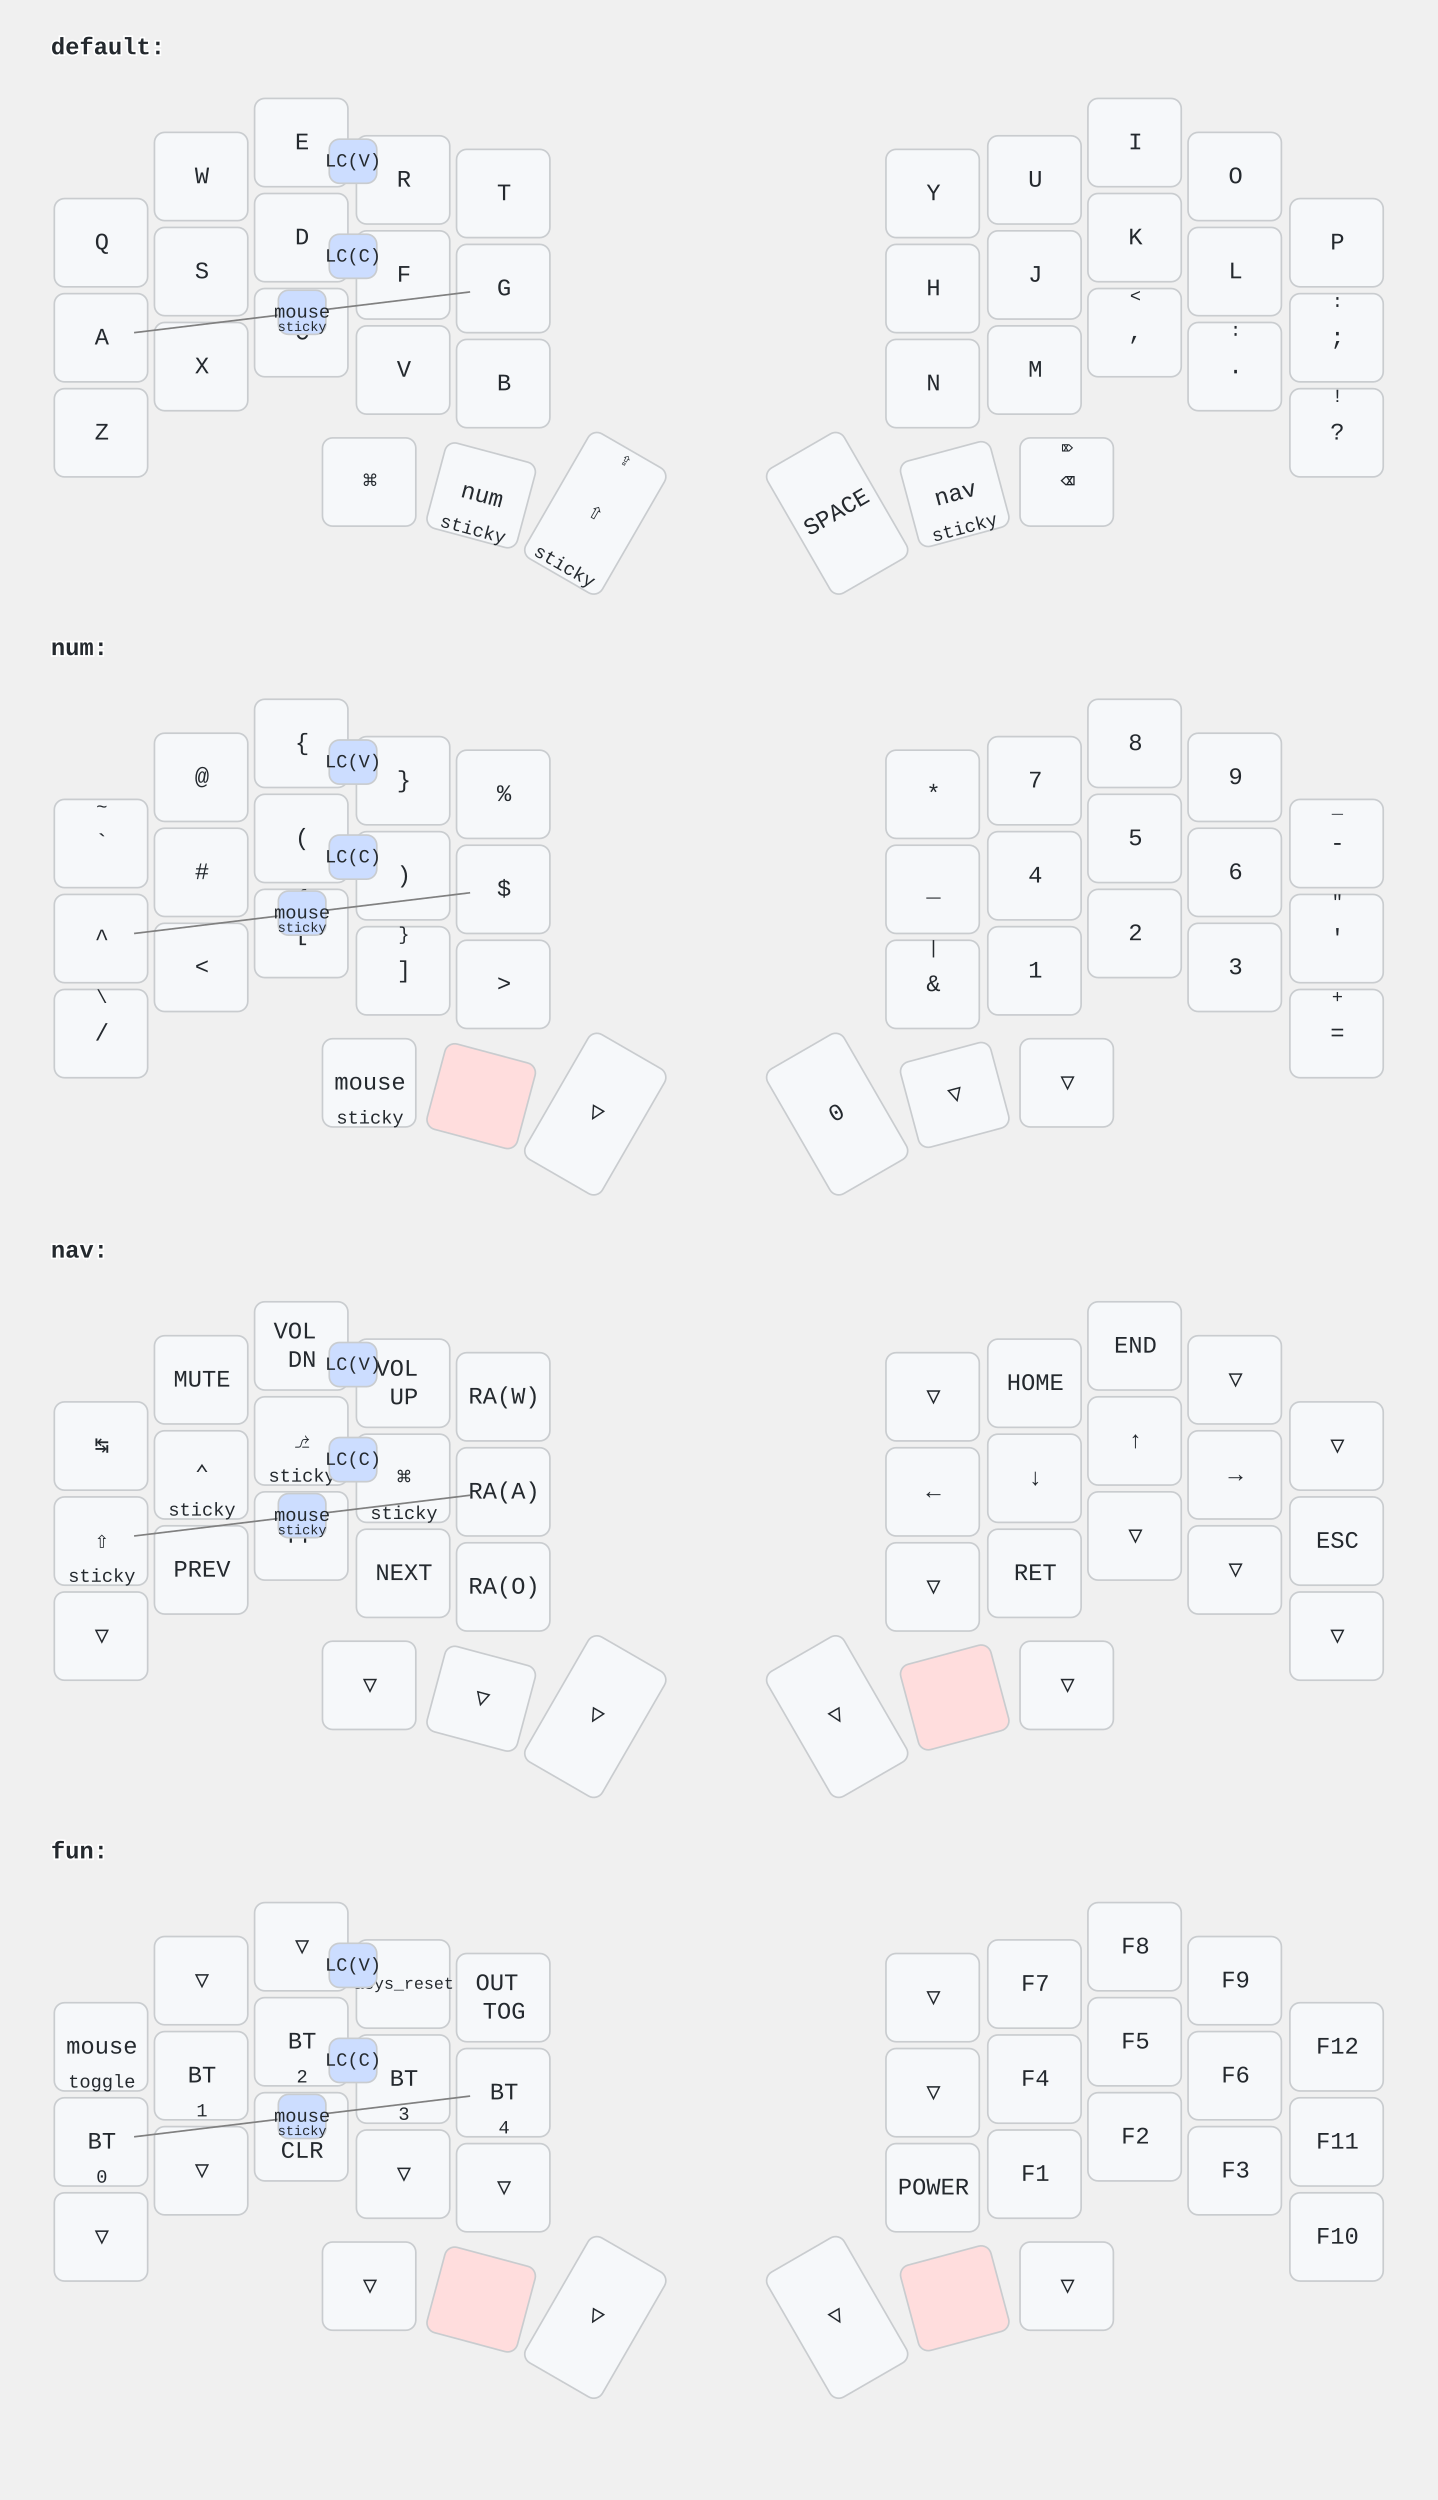
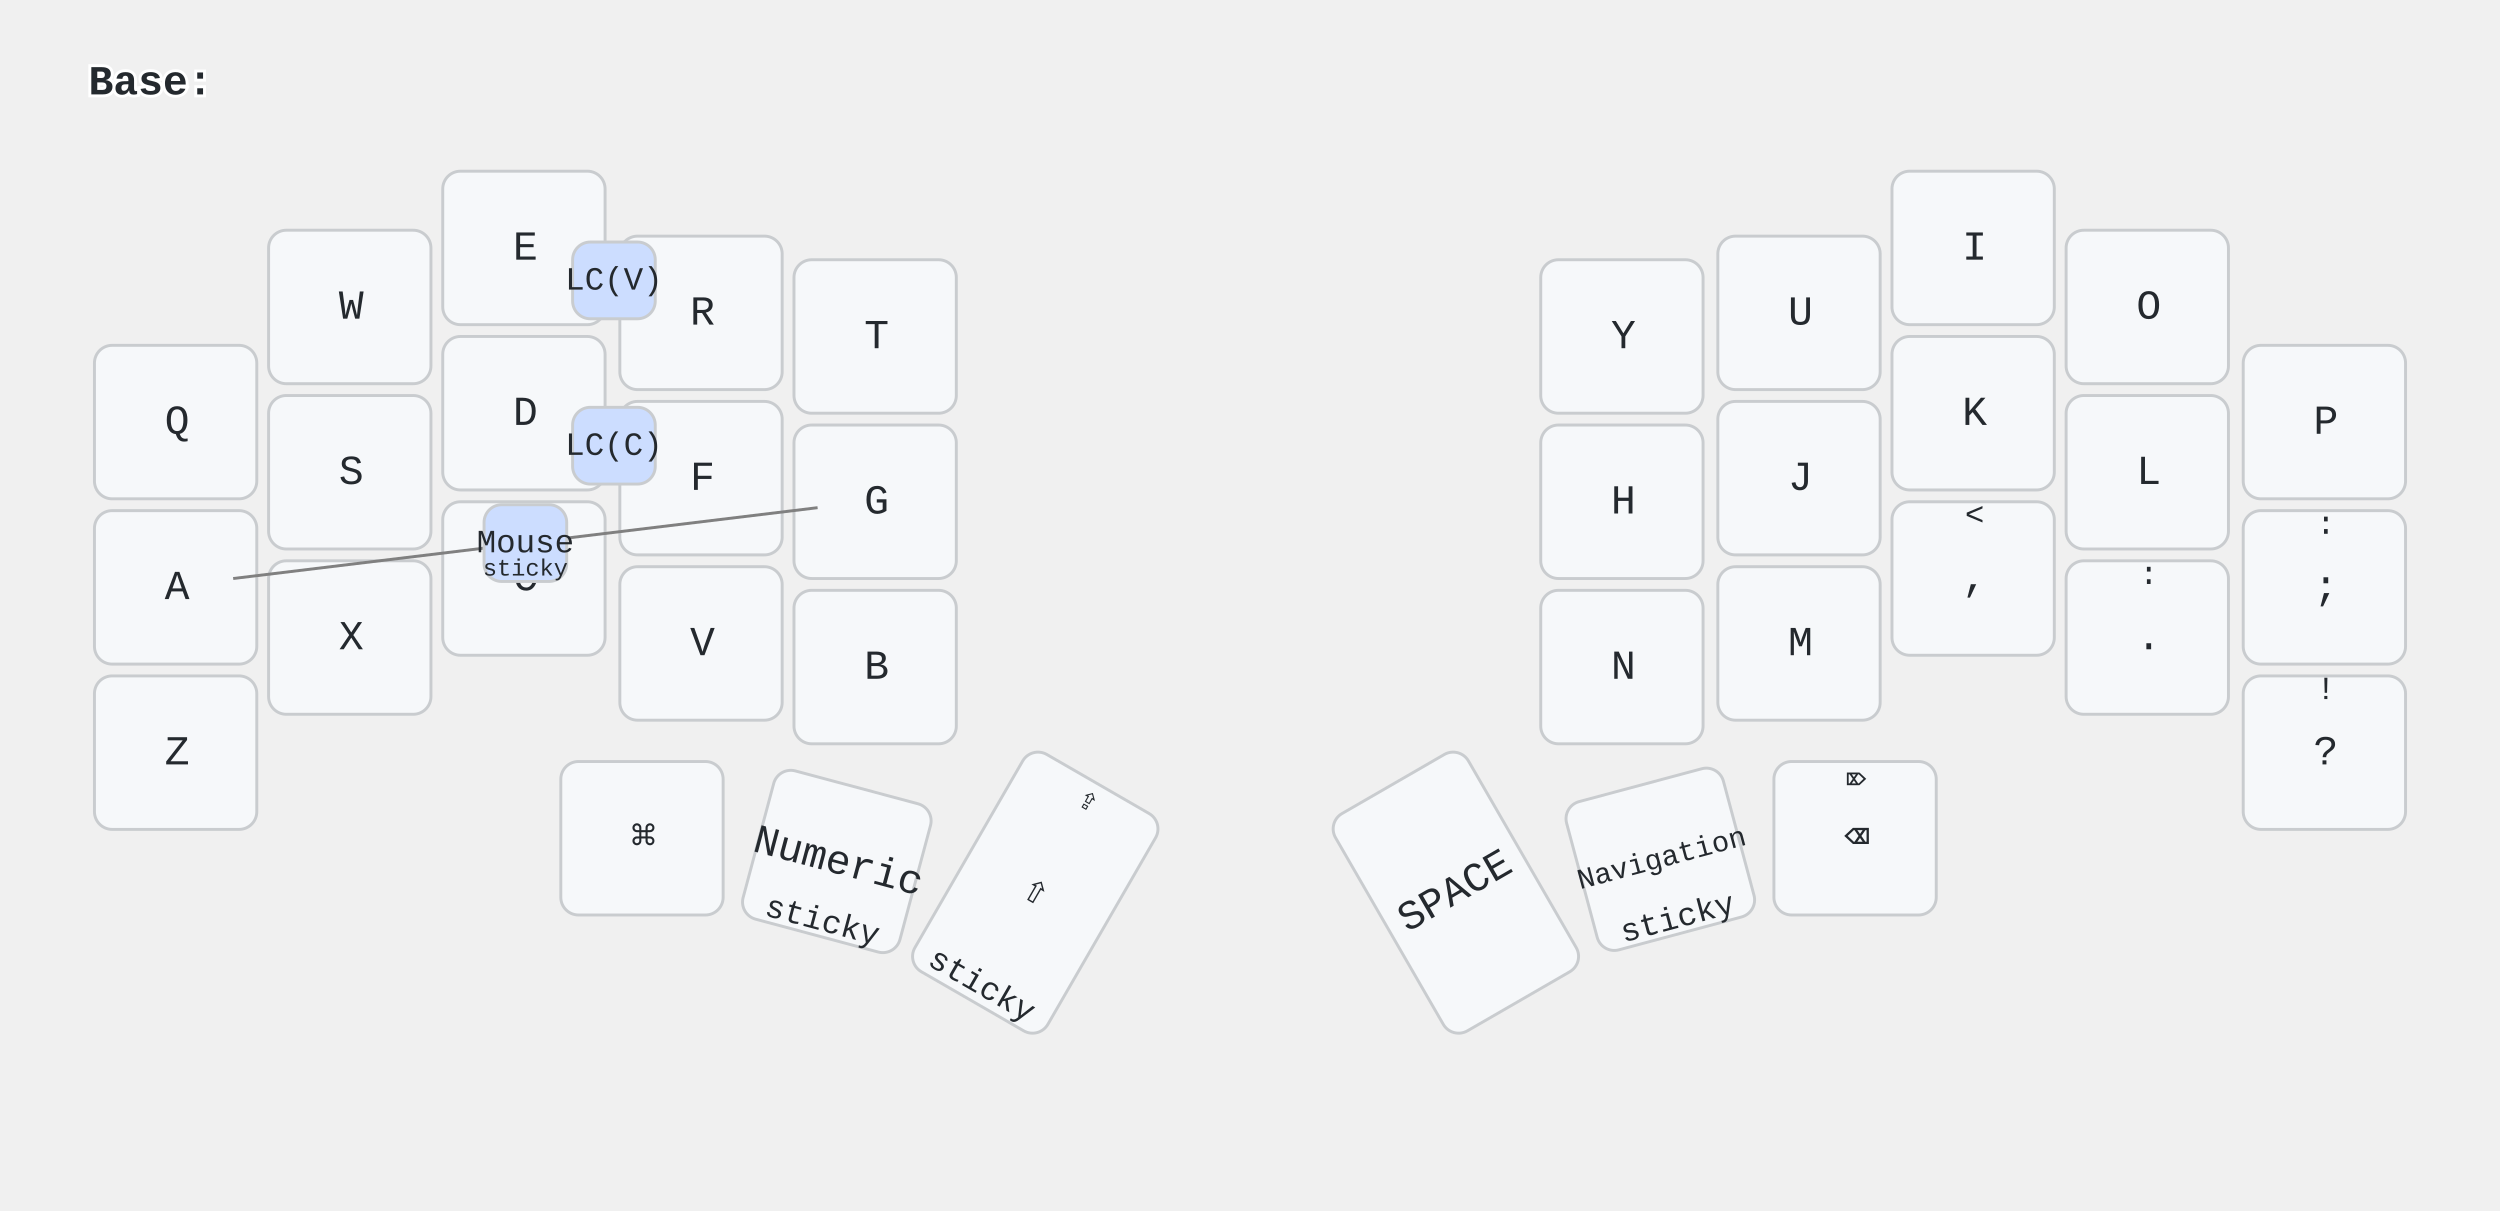
- <svg xmlns="http://www.w3.org/2000/svg" width="847" height="1473" viewBox="0 0 847 1473" class="keymap">
+ <svg xmlns="http://www.w3.org/2000/svg" width="847" height="410" viewBox="0 0 847 410" class="keymap">
  <style>/* font and background color specifications */
svg {
    font-family: SFMono-Regular,Consolas,Liberation Mono,Menlo,monospace;
    font-size: 14px;
    font-kerning: normal;
    text-rendering: optimizeLegibility;
    fill: #24292e;
}

/* default key styling */
rect {
    fill: #f6f8fa;
    stroke: #c9cccf;
    stroke-width: 1;
}

/* color accent for combo boxes */
rect.combo {
    fill: #cdf;
}

/* color accent for held keys */
rect.held, rect.combo.held {
    fill: #fdd;
}

/* color accent for ghost (optional) keys */
rect.ghost, rect.combo.ghost {
    fill: #ddd;
}

text {
    text-anchor: middle;
    dominant-baseline: middle;
}

/* styling for layer labels */
text.label {
    font-weight: bold;
    text-anchor: start;
    stroke: white;
    stroke-width: 2;
    paint-order: stroke;
}

/* styling for combo tap, and key hold/shifted label text */
text.combo, text.hold, text.shifted {
    font-size: 11px;
}

text.hold {
    text-anchor: middle;
    dominant-baseline: auto;
}

text.shifted {
    text-anchor: middle;
    dominant-baseline: hanging;
}

/* styling for hold/shifted label text in combo box */
text.combo.hold, text.combo.shifted {
    font-size: 8px;
}

/* styling for combo dendrons */
path {
    stroke-width: 1;
    stroke: gray;
    fill: none;
}
</style>
-   <g transform="translate(30, 0)" class="layer-default">
-     <text x="0" y="28" class="label">default:</text>
+   <g transform="translate(30, 0)" class="layer-Base">
+     <text x="0" y="28" class="label">Base:</text>
    <g transform="translate(0, 56)">
      <g transform="translate(30, 87)" class="key keypos-0">
        <rect rx="6" ry="6" x="-28" y="-26" width="55" height="52" class="key" />
        <text x="0" y="0" class="key tap">Q</text>
      </g>
      <g transform="translate(89, 48)" class="key keypos-1">
        <rect rx="6" ry="6" x="-28" y="-26" width="55" height="52" class="key" />
        <text x="0" y="0" class="key tap">W</text>
      </g>
      <g transform="translate(148, 28)" class="key keypos-2">
        <rect rx="6" ry="6" x="-28" y="-26" width="55" height="52" class="key" />
        <text x="0" y="0" class="key tap">E</text>
      </g>
      <g transform="translate(208, 50)" class="key keypos-3">
        <rect rx="6" ry="6" x="-28" y="-26" width="55" height="52" class="key" />
        <text x="0" y="0" class="key tap">R</text>
      </g>
      <g transform="translate(267, 58)" class="key keypos-4">
        <rect rx="6" ry="6" x="-28" y="-26" width="55" height="52" class="key" />
        <text x="0" y="0" class="key tap">T</text>
      </g>
      <g transform="translate(520, 58)" class="key keypos-5">
        <rect rx="6" ry="6" x="-28" y="-26" width="55" height="52" class="key" />
        <text x="0" y="0" class="key tap">Y</text>
      </g>
      <g transform="translate(580, 50)" class="key keypos-6">
        <rect rx="6" ry="6" x="-28" y="-26" width="55" height="52" class="key" />
        <text x="0" y="0" class="key tap">U</text>
      </g>
      <g transform="translate(639, 28)" class="key keypos-7">
        <rect rx="6" ry="6" x="-28" y="-26" width="55" height="52" class="key" />
        <text x="0" y="0" class="key tap">I</text>
      </g>
      <g transform="translate(698, 48)" class="key keypos-8">
        <rect rx="6" ry="6" x="-28" y="-26" width="55" height="52" class="key" />
        <text x="0" y="0" class="key tap">O</text>
      </g>
      <g transform="translate(758, 87)" class="key keypos-9">
        <rect rx="6" ry="6" x="-28" y="-26" width="55" height="52" class="key" />
        <text x="0" y="0" class="key tap">P</text>
      </g>
      <g transform="translate(30, 143)" class="key keypos-10">
        <rect rx="6" ry="6" x="-28" y="-26" width="55" height="52" class="key" />
        <text x="0" y="0" class="key tap">A</text>
      </g>
      <g transform="translate(89, 104)" class="key keypos-11">
        <rect rx="6" ry="6" x="-28" y="-26" width="55" height="52" class="key" />
        <text x="0" y="0" class="key tap">S</text>
      </g>
      <g transform="translate(148, 84)" class="key keypos-12">
        <rect rx="6" ry="6" x="-28" y="-26" width="55" height="52" class="key" />
        <text x="0" y="0" class="key tap">D</text>
      </g>
      <g transform="translate(208, 106)" class="key keypos-13">
        <rect rx="6" ry="6" x="-28" y="-26" width="55" height="52" class="key" />
        <text x="0" y="0" class="key tap">F</text>
      </g>
      <g transform="translate(267, 114)" class="key keypos-14">
        <rect rx="6" ry="6" x="-28" y="-26" width="55" height="52" class="key" />
        <text x="0" y="0" class="key tap">G</text>
      </g>
      <g transform="translate(520, 114)" class="key keypos-15">
        <rect rx="6" ry="6" x="-28" y="-26" width="55" height="52" class="key" />
        <text x="0" y="0" class="key tap">H</text>
      </g>
      <g transform="translate(580, 106)" class="key keypos-16">
        <rect rx="6" ry="6" x="-28" y="-26" width="55" height="52" class="key" />
        <text x="0" y="0" class="key tap">J</text>
      </g>
      <g transform="translate(639, 84)" class="key keypos-17">
        <rect rx="6" ry="6" x="-28" y="-26" width="55" height="52" class="key" />
        <text x="0" y="0" class="key tap">K</text>
      </g>
      <g transform="translate(698, 104)" class="key keypos-18">
        <rect rx="6" ry="6" x="-28" y="-26" width="55" height="52" class="key" />
        <text x="0" y="0" class="key tap">L</text>
      </g>
      <g transform="translate(758, 143)" class="key keypos-19">
        <rect rx="6" ry="6" x="-28" y="-26" width="55" height="52" class="key" />
        <text x="0" y="0" class="key tap">;</text>
        <text x="0" y="-24" class="key shifted">:</text>
      </g>
      <g transform="translate(30, 199)" class="key keypos-20">
        <rect rx="6" ry="6" x="-28" y="-26" width="55" height="52" class="key" />
        <text x="0" y="0" class="key tap">Z</text>
      </g>
      <g transform="translate(89, 160)" class="key keypos-21">
        <rect rx="6" ry="6" x="-28" y="-26" width="55" height="52" class="key" />
        <text x="0" y="0" class="key tap">X</text>
      </g>
      <g transform="translate(148, 140)" class="key keypos-22">
        <rect rx="6" ry="6" x="-28" y="-26" width="55" height="52" class="key" />
        <text x="0" y="0" class="key tap">C</text>
      </g>
      <g transform="translate(208, 162)" class="key keypos-23">
        <rect rx="6" ry="6" x="-28" y="-26" width="55" height="52" class="key" />
        <text x="0" y="0" class="key tap">V</text>
      </g>
      <g transform="translate(267, 170)" class="key keypos-24">
        <rect rx="6" ry="6" x="-28" y="-26" width="55" height="52" class="key" />
        <text x="0" y="0" class="key tap">B</text>
      </g>
      <g transform="translate(520, 170)" class="key keypos-25">
        <rect rx="6" ry="6" x="-28" y="-26" width="55" height="52" class="key" />
        <text x="0" y="0" class="key tap">N</text>
      </g>
      <g transform="translate(580, 162)" class="key keypos-26">
        <rect rx="6" ry="6" x="-28" y="-26" width="55" height="52" class="key" />
        <text x="0" y="0" class="key tap">M</text>
      </g>
      <g transform="translate(639, 140)" class="key keypos-27">
        <rect rx="6" ry="6" x="-28" y="-26" width="55" height="52" class="key" />
        <text x="0" y="0" class="key tap">,</text>
        <text x="0" y="-24" class="key shifted">&lt;</text>
      </g>
      <g transform="translate(698, 160)" class="key keypos-28">
        <rect rx="6" ry="6" x="-28" y="-26" width="55" height="52" class="key" />
        <text x="0" y="0" class="key tap">.</text>
        <text x="0" y="-24" class="key shifted">:</text>
      </g>
      <g transform="translate(758, 199)" class="key keypos-29">
        <rect rx="6" ry="6" x="-28" y="-26" width="55" height="52" class="key" />
        <text x="0" y="0" class="key tap">?</text>
        <text x="0" y="-24" class="key shifted">!</text>
      </g>
      <g transform="translate(188, 228)" class="key keypos-30">
        <rect rx="6" ry="6" x="-28" y="-26" width="55" height="52" class="key" />
        <text x="0" y="0" class="key tap">⌘</text>
      </g>
      <g transform="translate(254, 236) rotate(15.0)" class="key keypos-31">
        <rect rx="6" ry="6" x="-28" y="-26" width="55" height="52" class="key" />
-         <text x="0" y="0" class="key tap">num</text>
+         <text x="0" y="0" class="key tap">Numeric</text>
        <text x="0" y="24" class="key hold">sticky</text>
      </g>
      <g transform="translate(321, 246) rotate(30.0)" class="key keypos-32">
        <rect rx="6" ry="6" x="-26" y="-42" width="52" height="85" class="key" />
        <text x="0" y="0" class="key tap">⇧</text>
        <text x="0" y="40" class="key hold">sticky</text>
        <text x="0" y="-40" class="key shifted">⇪</text>
      </g>
      <g transform="translate(463, 246) rotate(-30.0)" class="key keypos-33">
        <rect rx="6" ry="6" x="-26" y="-42" width="52" height="85" class="key" />
        <text x="0" y="0" class="key tap">SPACE</text>
      </g>
      <g transform="translate(533, 235) rotate(-15.0)" class="key keypos-34">
        <rect rx="6" ry="6" x="-28" y="-26" width="55" height="52" class="key" />
-         <text x="0" y="0" class="key tap">nav</text>
+         <text x="0" y="0" class="key tap">
+           <tspan style="font-size: 70%">Navigation</tspan>
+         </text>
        <text x="0" y="24" class="key hold">sticky</text>
      </g>
      <g transform="translate(599, 228)" class="key keypos-35">
        <rect rx="6" ry="6" x="-28" y="-26" width="55" height="52" class="key" />
        <text x="0" y="0" class="key tap">⌫</text>
        <text x="0" y="-24" class="key shifted">⌦</text>
      </g>
      <g class="combo combopos-0">
        <rect rx="6" ry="6" x="164" y="82" width="28" height="26" class="combo" />
        <text x="178" y="95" class="combo tap">LC(C)</text>
      </g>
      <g class="combo combopos-1">
        <rect rx="6" ry="6" x="164" y="26" width="28" height="26" class="combo" />
        <text x="178" y="39" class="combo tap">LC(V)</text>
      </g>
      <g class="combo combopos-2">
        <path d="M148,128 l-99,12" class="combo" />
        <path d="M148,128 l99,-12" class="combo" />
        <rect rx="6" ry="6" x="134" y="115" width="28" height="26" class="combo" />
-         <text x="148" y="128" class="combo tap">mouse</text>
-         <text x="148" y="139" class="combo hold">sticky</text>
-       </g>
-     </g>
-   </g>
-   <g transform="translate(30, 354)" class="layer-num">
-     <text x="0" y="28" class="label">num:</text>
-     <g transform="translate(0, 56)">
-       <g transform="translate(30, 87)" class="key keypos-0">
-         <rect rx="6" ry="6" x="-28" y="-26" width="55" height="52" class="key" />
-         <text x="0" y="0" class="key tap">`</text>
-         <text x="0" y="-24" class="key shifted">~</text>
-       </g>
-       <g transform="translate(89, 48)" class="key keypos-1">
-         <rect rx="6" ry="6" x="-28" y="-26" width="55" height="52" class="key" />
-         <text x="0" y="0" class="key tap">@</text>
-       </g>
-       <g transform="translate(148, 28)" class="key keypos-2">
-         <rect rx="6" ry="6" x="-28" y="-26" width="55" height="52" class="key" />
-         <text x="0" y="0" class="key tap">{</text>
-       </g>
-       <g transform="translate(208, 50)" class="key keypos-3">
-         <rect rx="6" ry="6" x="-28" y="-26" width="55" height="52" class="key" />
-         <text x="0" y="0" class="key tap">}</text>
-       </g>
-       <g transform="translate(267, 58)" class="key keypos-4">
-         <rect rx="6" ry="6" x="-28" y="-26" width="55" height="52" class="key" />
-         <text x="0" y="0" class="key tap">%</text>
-       </g>
-       <g transform="translate(520, 58)" class="key keypos-5">
-         <rect rx="6" ry="6" x="-28" y="-26" width="55" height="52" class="key" />
-         <text x="0" y="0" class="key tap">*</text>
-       </g>
-       <g transform="translate(580, 50)" class="key keypos-6">
-         <rect rx="6" ry="6" x="-28" y="-26" width="55" height="52" class="key" />
-         <text x="0" y="0" class="key tap">7</text>
-       </g>
-       <g transform="translate(639, 28)" class="key keypos-7">
-         <rect rx="6" ry="6" x="-28" y="-26" width="55" height="52" class="key" />
-         <text x="0" y="0" class="key tap">8</text>
-       </g>
-       <g transform="translate(698, 48)" class="key keypos-8">
-         <rect rx="6" ry="6" x="-28" y="-26" width="55" height="52" class="key" />
-         <text x="0" y="0" class="key tap">9</text>
-       </g>
-       <g transform="translate(758, 87)" class="key keypos-9">
-         <rect rx="6" ry="6" x="-28" y="-26" width="55" height="52" class="key" />
-         <text x="0" y="0" class="key tap">-</text>
-         <text x="0" y="-24" class="key shifted">_</text>
-       </g>
-       <g transform="translate(30, 143)" class="key keypos-10">
-         <rect rx="6" ry="6" x="-28" y="-26" width="55" height="52" class="key" />
-         <text x="0" y="0" class="key tap">^</text>
-       </g>
-       <g transform="translate(89, 104)" class="key keypos-11">
-         <rect rx="6" ry="6" x="-28" y="-26" width="55" height="52" class="key" />
-         <text x="0" y="0" class="key tap">#</text>
-       </g>
-       <g transform="translate(148, 84)" class="key keypos-12">
-         <rect rx="6" ry="6" x="-28" y="-26" width="55" height="52" class="key" />
-         <text x="0" y="0" class="key tap">(</text>
-       </g>
-       <g transform="translate(208, 106)" class="key keypos-13">
-         <rect rx="6" ry="6" x="-28" y="-26" width="55" height="52" class="key" />
-         <text x="0" y="0" class="key tap">)</text>
-       </g>
-       <g transform="translate(267, 114)" class="key keypos-14">
-         <rect rx="6" ry="6" x="-28" y="-26" width="55" height="52" class="key" />
-         <text x="0" y="0" class="key tap">$</text>
-       </g>
-       <g transform="translate(520, 114)" class="key keypos-15">
-         <rect rx="6" ry="6" x="-28" y="-26" width="55" height="52" class="key" />
-         <text x="0" y="0" class="key tap">_</text>
-       </g>
-       <g transform="translate(580, 106)" class="key keypos-16">
-         <rect rx="6" ry="6" x="-28" y="-26" width="55" height="52" class="key" />
-         <text x="0" y="0" class="key tap">4</text>
-       </g>
-       <g transform="translate(639, 84)" class="key keypos-17">
-         <rect rx="6" ry="6" x="-28" y="-26" width="55" height="52" class="key" />
-         <text x="0" y="0" class="key tap">5</text>
-       </g>
-       <g transform="translate(698, 104)" class="key keypos-18">
-         <rect rx="6" ry="6" x="-28" y="-26" width="55" height="52" class="key" />
-         <text x="0" y="0" class="key tap">6</text>
-       </g>
-       <g transform="translate(758, 143)" class="key keypos-19">
-         <rect rx="6" ry="6" x="-28" y="-26" width="55" height="52" class="key" />
-         <text x="0" y="0" class="key tap">'</text>
-         <text x="0" y="-24" class="key shifted">"</text>
-       </g>
-       <g transform="translate(30, 199)" class="key keypos-20">
-         <rect rx="6" ry="6" x="-28" y="-26" width="55" height="52" class="key" />
-         <text x="0" y="0" class="key tap">/</text>
-         <text x="0" y="-24" class="key shifted">\</text>
-       </g>
-       <g transform="translate(89, 160)" class="key keypos-21">
-         <rect rx="6" ry="6" x="-28" y="-26" width="55" height="52" class="key" />
-         <text x="0" y="0" class="key tap">&lt;</text>
-       </g>
-       <g transform="translate(148, 140)" class="key keypos-22">
-         <rect rx="6" ry="6" x="-28" y="-26" width="55" height="52" class="key" />
-         <text x="0" y="0" class="key tap">[</text>
-         <text x="0" y="-24" class="key shifted">{</text>
-       </g>
-       <g transform="translate(208, 162)" class="key keypos-23">
-         <rect rx="6" ry="6" x="-28" y="-26" width="55" height="52" class="key" />
-         <text x="0" y="0" class="key tap">]</text>
-         <text x="0" y="-24" class="key shifted">}</text>
-       </g>
-       <g transform="translate(267, 170)" class="key keypos-24">
-         <rect rx="6" ry="6" x="-28" y="-26" width="55" height="52" class="key" />
-         <text x="0" y="0" class="key tap">&gt;</text>
-       </g>
-       <g transform="translate(520, 170)" class="key keypos-25">
-         <rect rx="6" ry="6" x="-28" y="-26" width="55" height="52" class="key" />
-         <text x="0" y="0" class="key tap">&amp;</text>
-         <text x="0" y="-24" class="key shifted">|</text>
-       </g>
-       <g transform="translate(580, 162)" class="key keypos-26">
-         <rect rx="6" ry="6" x="-28" y="-26" width="55" height="52" class="key" />
-         <text x="0" y="0" class="key tap">1</text>
-       </g>
-       <g transform="translate(639, 140)" class="key keypos-27">
-         <rect rx="6" ry="6" x="-28" y="-26" width="55" height="52" class="key" />
-         <text x="0" y="0" class="key tap">2</text>
-       </g>
-       <g transform="translate(698, 160)" class="key keypos-28">
-         <rect rx="6" ry="6" x="-28" y="-26" width="55" height="52" class="key" />
-         <text x="0" y="0" class="key tap">3</text>
-       </g>
-       <g transform="translate(758, 199)" class="key keypos-29">
-         <rect rx="6" ry="6" x="-28" y="-26" width="55" height="52" class="key" />
-         <text x="0" y="0" class="key tap">=</text>
-         <text x="0" y="-24" class="key shifted">+</text>
-       </g>
-       <g transform="translate(188, 228)" class="key keypos-30">
-         <rect rx="6" ry="6" x="-28" y="-26" width="55" height="52" class="key" />
-         <text x="0" y="0" class="key tap">mouse</text>
-         <text x="0" y="24" class="key hold">sticky</text>
-       </g>
-       <g transform="translate(254, 236) rotate(15.0)" class="key held keypos-31">
-         <rect rx="6" ry="6" x="-28" y="-26" width="55" height="52" class="key held" />
-       </g>
-       <g transform="translate(321, 246) rotate(30.0)" class="key trans keypos-32">
-         <rect rx="6" ry="6" x="-26" y="-42" width="52" height="85" class="key trans" />
-         <text x="0" y="0" class="key trans tap">▽</text>
-       </g>
-       <g transform="translate(463, 246) rotate(-30.0)" class="key keypos-33">
-         <rect rx="6" ry="6" x="-26" y="-42" width="52" height="85" class="key" />
-         <text x="0" y="0" class="key tap">0</text>
-       </g>
-       <g transform="translate(533, 235) rotate(-15.0)" class="key trans keypos-34">
-         <rect rx="6" ry="6" x="-28" y="-26" width="55" height="52" class="key trans" />
-         <text x="0" y="0" class="key trans tap">▽</text>
-       </g>
-       <g transform="translate(599, 228)" class="key trans keypos-35">
-         <rect rx="6" ry="6" x="-28" y="-26" width="55" height="52" class="key trans" />
-         <text x="0" y="0" class="key trans tap">▽</text>
-       </g>
-       <g class="combo combopos-0">
-         <rect rx="6" ry="6" x="164" y="82" width="28" height="26" class="combo" />
-         <text x="178" y="95" class="combo tap">LC(C)</text>
-       </g>
-       <g class="combo combopos-1">
-         <rect rx="6" ry="6" x="164" y="26" width="28" height="26" class="combo" />
-         <text x="178" y="39" class="combo tap">LC(V)</text>
-       </g>
-       <g class="combo combopos-2">
-         <path d="M148,128 l-99,12" class="combo" />
-         <path d="M148,128 l99,-12" class="combo" />
-         <rect rx="6" ry="6" x="134" y="115" width="28" height="26" class="combo" />
-         <text x="148" y="128" class="combo tap">mouse</text>
-         <text x="148" y="139" class="combo hold">sticky</text>
-       </g>
-     </g>
-   </g>
-   <g transform="translate(30, 709)" class="layer-nav">
-     <text x="0" y="28" class="label">nav:</text>
-     <g transform="translate(0, 56)">
-       <g transform="translate(30, 87)" class="key keypos-0">
-         <rect rx="6" ry="6" x="-28" y="-26" width="55" height="52" class="key" />
-         <text x="0" y="0" class="key tap">↹</text>
-       </g>
-       <g transform="translate(89, 48)" class="key keypos-1">
-         <rect rx="6" ry="6" x="-28" y="-26" width="55" height="52" class="key" />
-         <text x="0" y="0" class="key tap">MUTE</text>
-       </g>
-       <g transform="translate(148, 28)" class="key keypos-2">
-         <rect rx="6" ry="6" x="-28" y="-26" width="55" height="52" class="key" />
-         <text x="0" y="0" class="key tap">
-           <tspan x="0" dy="-0.6em">VOL</tspan>
-           <tspan x="0" dy="1.2em">DN</tspan>
-         </text>
-       </g>
-       <g transform="translate(208, 50)" class="key keypos-3">
-         <rect rx="6" ry="6" x="-28" y="-26" width="55" height="52" class="key" />
-         <text x="0" y="0" class="key tap">
-           <tspan x="0" dy="-0.6em">VOL</tspan>
-           <tspan x="0" dy="1.2em">UP</tspan>
-         </text>
-       </g>
-       <g transform="translate(267, 58)" class="key keypos-4">
-         <rect rx="6" ry="6" x="-28" y="-26" width="55" height="52" class="key" />
-         <text x="0" y="0" class="key tap">RA(W)</text>
-       </g>
-       <g transform="translate(520, 58)" class="key trans keypos-5">
-         <rect rx="6" ry="6" x="-28" y="-26" width="55" height="52" class="key trans" />
-         <text x="0" y="0" class="key trans tap">▽</text>
-       </g>
-       <g transform="translate(580, 50)" class="key keypos-6">
-         <rect rx="6" ry="6" x="-28" y="-26" width="55" height="52" class="key" />
-         <text x="0" y="0" class="key tap">HOME</text>
-       </g>
-       <g transform="translate(639, 28)" class="key keypos-7">
-         <rect rx="6" ry="6" x="-28" y="-26" width="55" height="52" class="key" />
-         <text x="0" y="0" class="key tap">END</text>
-       </g>
-       <g transform="translate(698, 48)" class="key trans keypos-8">
-         <rect rx="6" ry="6" x="-28" y="-26" width="55" height="52" class="key trans" />
-         <text x="0" y="0" class="key trans tap">▽</text>
-       </g>
-       <g transform="translate(758, 87)" class="key trans keypos-9">
-         <rect rx="6" ry="6" x="-28" y="-26" width="55" height="52" class="key trans" />
-         <text x="0" y="0" class="key trans tap">▽</text>
-       </g>
-       <g transform="translate(30, 143)" class="key keypos-10">
-         <rect rx="6" ry="6" x="-28" y="-26" width="55" height="52" class="key" />
-         <text x="0" y="0" class="key tap">⇧</text>
-         <text x="0" y="24" class="key hold">sticky</text>
-       </g>
-       <g transform="translate(89, 104)" class="key keypos-11">
-         <rect rx="6" ry="6" x="-28" y="-26" width="55" height="52" class="key" />
-         <text x="0" y="0" class="key tap">⌃</text>
-         <text x="0" y="24" class="key hold">sticky</text>
-       </g>
-       <g transform="translate(148, 84)" class="key keypos-12">
-         <rect rx="6" ry="6" x="-28" y="-26" width="55" height="52" class="key" />
-         <text x="0" y="0" class="key tap">⎇</text>
-         <text x="0" y="24" class="key hold">sticky</text>
-       </g>
-       <g transform="translate(208, 106)" class="key keypos-13">
-         <rect rx="6" ry="6" x="-28" y="-26" width="55" height="52" class="key" />
-         <text x="0" y="0" class="key tap">⌘</text>
-         <text x="0" y="24" class="key hold">sticky</text>
-       </g>
-       <g transform="translate(267, 114)" class="key keypos-14">
-         <rect rx="6" ry="6" x="-28" y="-26" width="55" height="52" class="key" />
-         <text x="0" y="0" class="key tap">RA(A)</text>
-       </g>
-       <g transform="translate(520, 114)" class="key keypos-15">
-         <rect rx="6" ry="6" x="-28" y="-26" width="55" height="52" class="key" />
-         <text x="0" y="0" class="key tap">←</text>
-       </g>
-       <g transform="translate(580, 106)" class="key keypos-16">
-         <rect rx="6" ry="6" x="-28" y="-26" width="55" height="52" class="key" />
-         <text x="0" y="0" class="key tap">↓</text>
-       </g>
-       <g transform="translate(639, 84)" class="key keypos-17">
-         <rect rx="6" ry="6" x="-28" y="-26" width="55" height="52" class="key" />
-         <text x="0" y="0" class="key tap">↑</text>
-       </g>
-       <g transform="translate(698, 104)" class="key keypos-18">
-         <rect rx="6" ry="6" x="-28" y="-26" width="55" height="52" class="key" />
-         <text x="0" y="0" class="key tap">→</text>
-       </g>
-       <g transform="translate(758, 143)" class="key keypos-19">
-         <rect rx="6" ry="6" x="-28" y="-26" width="55" height="52" class="key" />
-         <text x="0" y="0" class="key tap">ESC</text>
-       </g>
-       <g transform="translate(30, 199)" class="key trans keypos-20">
-         <rect rx="6" ry="6" x="-28" y="-26" width="55" height="52" class="key trans" />
-         <text x="0" y="0" class="key trans tap">▽</text>
-       </g>
-       <g transform="translate(89, 160)" class="key keypos-21">
-         <rect rx="6" ry="6" x="-28" y="-26" width="55" height="52" class="key" />
-         <text x="0" y="0" class="key tap">PREV</text>
-       </g>
-       <g transform="translate(148, 140)" class="key keypos-22">
-         <rect rx="6" ry="6" x="-28" y="-26" width="55" height="52" class="key" />
-         <text x="0" y="0" class="key tap">PP</text>
-       </g>
-       <g transform="translate(208, 162)" class="key keypos-23">
-         <rect rx="6" ry="6" x="-28" y="-26" width="55" height="52" class="key" />
-         <text x="0" y="0" class="key tap">NEXT</text>
-       </g>
-       <g transform="translate(267, 170)" class="key keypos-24">
-         <rect rx="6" ry="6" x="-28" y="-26" width="55" height="52" class="key" />
-         <text x="0" y="0" class="key tap">RA(O)</text>
-       </g>
-       <g transform="translate(520, 170)" class="key trans keypos-25">
-         <rect rx="6" ry="6" x="-28" y="-26" width="55" height="52" class="key trans" />
-         <text x="0" y="0" class="key trans tap">▽</text>
-       </g>
-       <g transform="translate(580, 162)" class="key keypos-26">
-         <rect rx="6" ry="6" x="-28" y="-26" width="55" height="52" class="key" />
-         <text x="0" y="0" class="key tap">RET</text>
-       </g>
-       <g transform="translate(639, 140)" class="key trans keypos-27">
-         <rect rx="6" ry="6" x="-28" y="-26" width="55" height="52" class="key trans" />
-         <text x="0" y="0" class="key trans tap">▽</text>
-       </g>
-       <g transform="translate(698, 160)" class="key trans keypos-28">
-         <rect rx="6" ry="6" x="-28" y="-26" width="55" height="52" class="key trans" />
-         <text x="0" y="0" class="key trans tap">▽</text>
-       </g>
-       <g transform="translate(758, 199)" class="key trans keypos-29">
-         <rect rx="6" ry="6" x="-28" y="-26" width="55" height="52" class="key trans" />
-         <text x="0" y="0" class="key trans tap">▽</text>
-       </g>
-       <g transform="translate(188, 228)" class="key trans keypos-30">
-         <rect rx="6" ry="6" x="-28" y="-26" width="55" height="52" class="key trans" />
-         <text x="0" y="0" class="key trans tap">▽</text>
-       </g>
-       <g transform="translate(254, 236) rotate(15.0)" class="key trans keypos-31">
-         <rect rx="6" ry="6" x="-28" y="-26" width="55" height="52" class="key trans" />
-         <text x="0" y="0" class="key trans tap">▽</text>
-       </g>
-       <g transform="translate(321, 246) rotate(30.0)" class="key trans keypos-32">
-         <rect rx="6" ry="6" x="-26" y="-42" width="52" height="85" class="key trans" />
-         <text x="0" y="0" class="key trans tap">▽</text>
-       </g>
-       <g transform="translate(463, 246) rotate(-30.0)" class="key trans keypos-33">
-         <rect rx="6" ry="6" x="-26" y="-42" width="52" height="85" class="key trans" />
-         <text x="0" y="0" class="key trans tap">▽</text>
-       </g>
-       <g transform="translate(533, 235) rotate(-15.0)" class="key held keypos-34">
-         <rect rx="6" ry="6" x="-28" y="-26" width="55" height="52" class="key held" />
-       </g>
-       <g transform="translate(599, 228)" class="key trans keypos-35">
-         <rect rx="6" ry="6" x="-28" y="-26" width="55" height="52" class="key trans" />
-         <text x="0" y="0" class="key trans tap">▽</text>
-       </g>
-       <g class="combo combopos-0">
-         <rect rx="6" ry="6" x="164" y="82" width="28" height="26" class="combo" />
-         <text x="178" y="95" class="combo tap">LC(C)</text>
-       </g>
-       <g class="combo combopos-1">
-         <rect rx="6" ry="6" x="164" y="26" width="28" height="26" class="combo" />
-         <text x="178" y="39" class="combo tap">LC(V)</text>
-       </g>
-       <g class="combo combopos-2">
-         <path d="M148,128 l-99,12" class="combo" />
-         <path d="M148,128 l99,-12" class="combo" />
-         <rect rx="6" ry="6" x="134" y="115" width="28" height="26" class="combo" />
-         <text x="148" y="128" class="combo tap">mouse</text>
-         <text x="148" y="139" class="combo hold">sticky</text>
-       </g>
-     </g>
-   </g>
-   <g transform="translate(30, 1063)" class="layer-fun">
-     <text x="0" y="28" class="label">fun:</text>
-     <g transform="translate(0, 56)">
-       <g transform="translate(30, 87)" class="key keypos-0">
-         <rect rx="6" ry="6" x="-28" y="-26" width="55" height="52" class="key" />
-         <text x="0" y="0" class="key tap">mouse</text>
-         <text x="0" y="24" class="key hold">toggle</text>
-       </g>
-       <g transform="translate(89, 48)" class="key trans keypos-1">
-         <rect rx="6" ry="6" x="-28" y="-26" width="55" height="52" class="key trans" />
-         <text x="0" y="0" class="key trans tap">▽</text>
-       </g>
-       <g transform="translate(148, 28)" class="key trans keypos-2">
-         <rect rx="6" ry="6" x="-28" y="-26" width="55" height="52" class="key trans" />
-         <text x="0" y="0" class="key trans tap">▽</text>
-       </g>
-       <g transform="translate(208, 50)" class="key keypos-3">
-         <rect rx="6" ry="6" x="-28" y="-26" width="55" height="52" class="key" />
-         <text x="0" y="0" class="key tap">
-           <tspan style="font-size: 70%">&amp;sys_reset</tspan>
-         </text>
-       </g>
-       <g transform="translate(267, 58)" class="key keypos-4">
-         <rect rx="6" ry="6" x="-28" y="-26" width="55" height="52" class="key" />
-         <text x="0" y="0" class="key tap">
-           <tspan x="0" dy="-0.6em">OUT</tspan>
-           <tspan x="0" dy="1.2em">TOG</tspan>
-         </text>
-       </g>
-       <g transform="translate(520, 58)" class="key trans keypos-5">
-         <rect rx="6" ry="6" x="-28" y="-26" width="55" height="52" class="key trans" />
-         <text x="0" y="0" class="key trans tap">▽</text>
-       </g>
-       <g transform="translate(580, 50)" class="key keypos-6">
-         <rect rx="6" ry="6" x="-28" y="-26" width="55" height="52" class="key" />
-         <text x="0" y="0" class="key tap">F7</text>
-       </g>
-       <g transform="translate(639, 28)" class="key keypos-7">
-         <rect rx="6" ry="6" x="-28" y="-26" width="55" height="52" class="key" />
-         <text x="0" y="0" class="key tap">F8</text>
-       </g>
-       <g transform="translate(698, 48)" class="key keypos-8">
-         <rect rx="6" ry="6" x="-28" y="-26" width="55" height="52" class="key" />
-         <text x="0" y="0" class="key tap">F9</text>
-       </g>
-       <g transform="translate(758, 87)" class="key keypos-9">
-         <rect rx="6" ry="6" x="-28" y="-26" width="55" height="52" class="key" />
-         <text x="0" y="0" class="key tap">F12</text>
-       </g>
-       <g transform="translate(30, 143)" class="key keypos-10">
-         <rect rx="6" ry="6" x="-28" y="-26" width="55" height="52" class="key" />
-         <text x="0" y="0" class="key tap">BT</text>
-         <text x="0" y="24" class="key hold">0</text>
-       </g>
-       <g transform="translate(89, 104)" class="key keypos-11">
-         <rect rx="6" ry="6" x="-28" y="-26" width="55" height="52" class="key" />
-         <text x="0" y="0" class="key tap">BT</text>
-         <text x="0" y="24" class="key hold">1</text>
-       </g>
-       <g transform="translate(148, 84)" class="key keypos-12">
-         <rect rx="6" ry="6" x="-28" y="-26" width="55" height="52" class="key" />
-         <text x="0" y="0" class="key tap">BT</text>
-         <text x="0" y="24" class="key hold">2</text>
-       </g>
-       <g transform="translate(208, 106)" class="key keypos-13">
-         <rect rx="6" ry="6" x="-28" y="-26" width="55" height="52" class="key" />
-         <text x="0" y="0" class="key tap">BT</text>
-         <text x="0" y="24" class="key hold">3</text>
-       </g>
-       <g transform="translate(267, 114)" class="key keypos-14">
-         <rect rx="6" ry="6" x="-28" y="-26" width="55" height="52" class="key" />
-         <text x="0" y="0" class="key tap">BT</text>
-         <text x="0" y="24" class="key hold">4</text>
-       </g>
-       <g transform="translate(520, 114)" class="key trans keypos-15">
-         <rect rx="6" ry="6" x="-28" y="-26" width="55" height="52" class="key trans" />
-         <text x="0" y="0" class="key trans tap">▽</text>
-       </g>
-       <g transform="translate(580, 106)" class="key keypos-16">
-         <rect rx="6" ry="6" x="-28" y="-26" width="55" height="52" class="key" />
-         <text x="0" y="0" class="key tap">F4</text>
-       </g>
-       <g transform="translate(639, 84)" class="key keypos-17">
-         <rect rx="6" ry="6" x="-28" y="-26" width="55" height="52" class="key" />
-         <text x="0" y="0" class="key tap">F5</text>
-       </g>
-       <g transform="translate(698, 104)" class="key keypos-18">
-         <rect rx="6" ry="6" x="-28" y="-26" width="55" height="52" class="key" />
-         <text x="0" y="0" class="key tap">F6</text>
-       </g>
-       <g transform="translate(758, 143)" class="key keypos-19">
-         <rect rx="6" ry="6" x="-28" y="-26" width="55" height="52" class="key" />
-         <text x="0" y="0" class="key tap">F11</text>
-       </g>
-       <g transform="translate(30, 199)" class="key trans keypos-20">
-         <rect rx="6" ry="6" x="-28" y="-26" width="55" height="52" class="key trans" />
-         <text x="0" y="0" class="key trans tap">▽</text>
-       </g>
-       <g transform="translate(89, 160)" class="key trans keypos-21">
-         <rect rx="6" ry="6" x="-28" y="-26" width="55" height="52" class="key trans" />
-         <text x="0" y="0" class="key trans tap">▽</text>
-       </g>
-       <g transform="translate(148, 140)" class="key keypos-22">
-         <rect rx="6" ry="6" x="-28" y="-26" width="55" height="52" class="key" />
-         <text x="0" y="0" class="key tap">
-           <tspan x="0" dy="-0.6em">BT</tspan>
-           <tspan x="0" dy="1.2em">CLR</tspan>
-         </text>
-       </g>
-       <g transform="translate(208, 162)" class="key trans keypos-23">
-         <rect rx="6" ry="6" x="-28" y="-26" width="55" height="52" class="key trans" />
-         <text x="0" y="0" class="key trans tap">▽</text>
-       </g>
-       <g transform="translate(267, 170)" class="key trans keypos-24">
-         <rect rx="6" ry="6" x="-28" y="-26" width="55" height="52" class="key trans" />
-         <text x="0" y="0" class="key trans tap">▽</text>
-       </g>
-       <g transform="translate(520, 170)" class="key keypos-25">
-         <rect rx="6" ry="6" x="-28" y="-26" width="55" height="52" class="key" />
-         <text x="0" y="0" class="key tap">POWER</text>
-       </g>
-       <g transform="translate(580, 162)" class="key keypos-26">
-         <rect rx="6" ry="6" x="-28" y="-26" width="55" height="52" class="key" />
-         <text x="0" y="0" class="key tap">F1</text>
-       </g>
-       <g transform="translate(639, 140)" class="key keypos-27">
-         <rect rx="6" ry="6" x="-28" y="-26" width="55" height="52" class="key" />
-         <text x="0" y="0" class="key tap">F2</text>
-       </g>
-       <g transform="translate(698, 160)" class="key keypos-28">
-         <rect rx="6" ry="6" x="-28" y="-26" width="55" height="52" class="key" />
-         <text x="0" y="0" class="key tap">F3</text>
-       </g>
-       <g transform="translate(758, 199)" class="key keypos-29">
-         <rect rx="6" ry="6" x="-28" y="-26" width="55" height="52" class="key" />
-         <text x="0" y="0" class="key tap">F10</text>
-       </g>
-       <g transform="translate(188, 228)" class="key trans keypos-30">
-         <rect rx="6" ry="6" x="-28" y="-26" width="55" height="52" class="key trans" />
-         <text x="0" y="0" class="key trans tap">▽</text>
-       </g>
-       <g transform="translate(254, 236) rotate(15.0)" class="key held keypos-31">
-         <rect rx="6" ry="6" x="-28" y="-26" width="55" height="52" class="key held" />
-       </g>
-       <g transform="translate(321, 246) rotate(30.0)" class="key trans keypos-32">
-         <rect rx="6" ry="6" x="-26" y="-42" width="52" height="85" class="key trans" />
-         <text x="0" y="0" class="key trans tap">▽</text>
-       </g>
-       <g transform="translate(463, 246) rotate(-30.0)" class="key trans keypos-33">
-         <rect rx="6" ry="6" x="-26" y="-42" width="52" height="85" class="key trans" />
-         <text x="0" y="0" class="key trans tap">▽</text>
-       </g>
-       <g transform="translate(533, 235) rotate(-15.0)" class="key held keypos-34">
-         <rect rx="6" ry="6" x="-28" y="-26" width="55" height="52" class="key held" />
-       </g>
-       <g transform="translate(599, 228)" class="key trans keypos-35">
-         <rect rx="6" ry="6" x="-28" y="-26" width="55" height="52" class="key trans" />
-         <text x="0" y="0" class="key trans tap">▽</text>
-       </g>
-       <g class="combo combopos-0">
-         <rect rx="6" ry="6" x="164" y="82" width="28" height="26" class="combo" />
-         <text x="178" y="95" class="combo tap">LC(C)</text>
-       </g>
-       <g class="combo combopos-1">
-         <rect rx="6" ry="6" x="164" y="26" width="28" height="26" class="combo" />
-         <text x="178" y="39" class="combo tap">LC(V)</text>
-       </g>
-       <g class="combo combopos-2">
-         <path d="M148,128 l-99,12" class="combo" />
-         <path d="M148,128 l99,-12" class="combo" />
-         <rect rx="6" ry="6" x="134" y="115" width="28" height="26" class="combo" />
-         <text x="148" y="128" class="combo tap">mouse</text>
+         <text x="148" y="128" class="combo tap">Mouse</text>
        <text x="148" y="139" class="combo hold">sticky</text>
      </g>
    </g>
  </g>
</svg>
